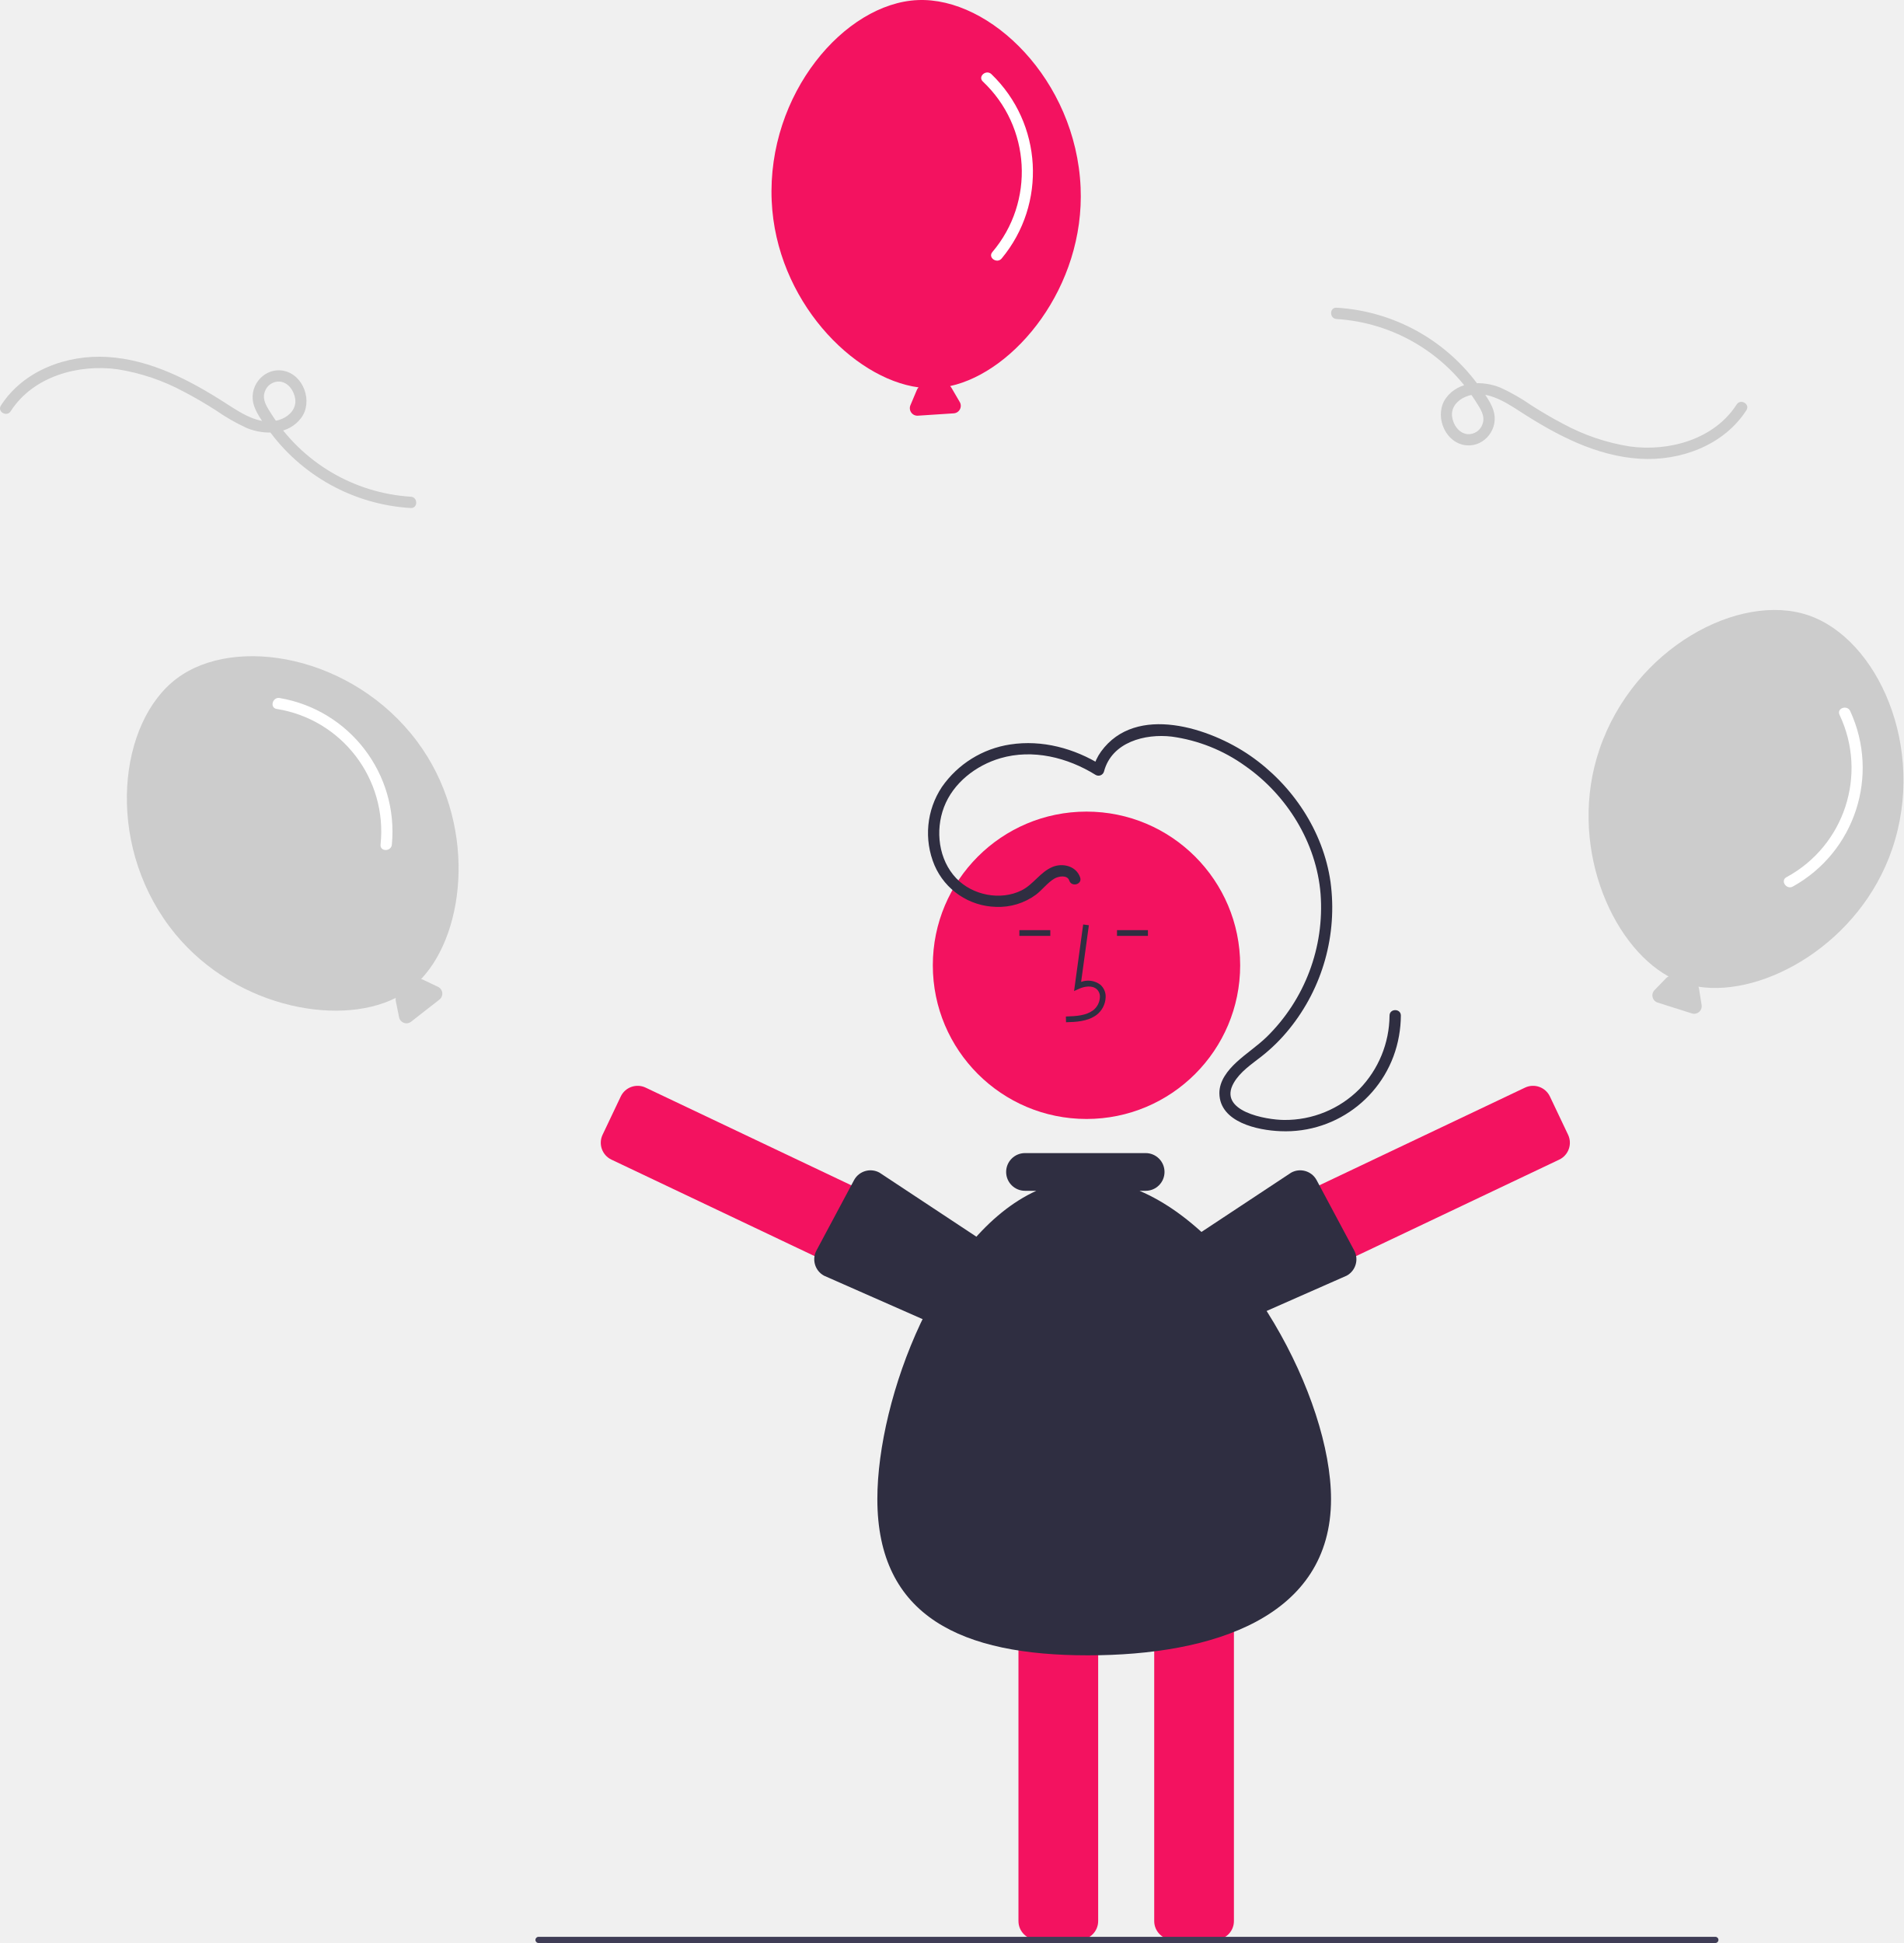
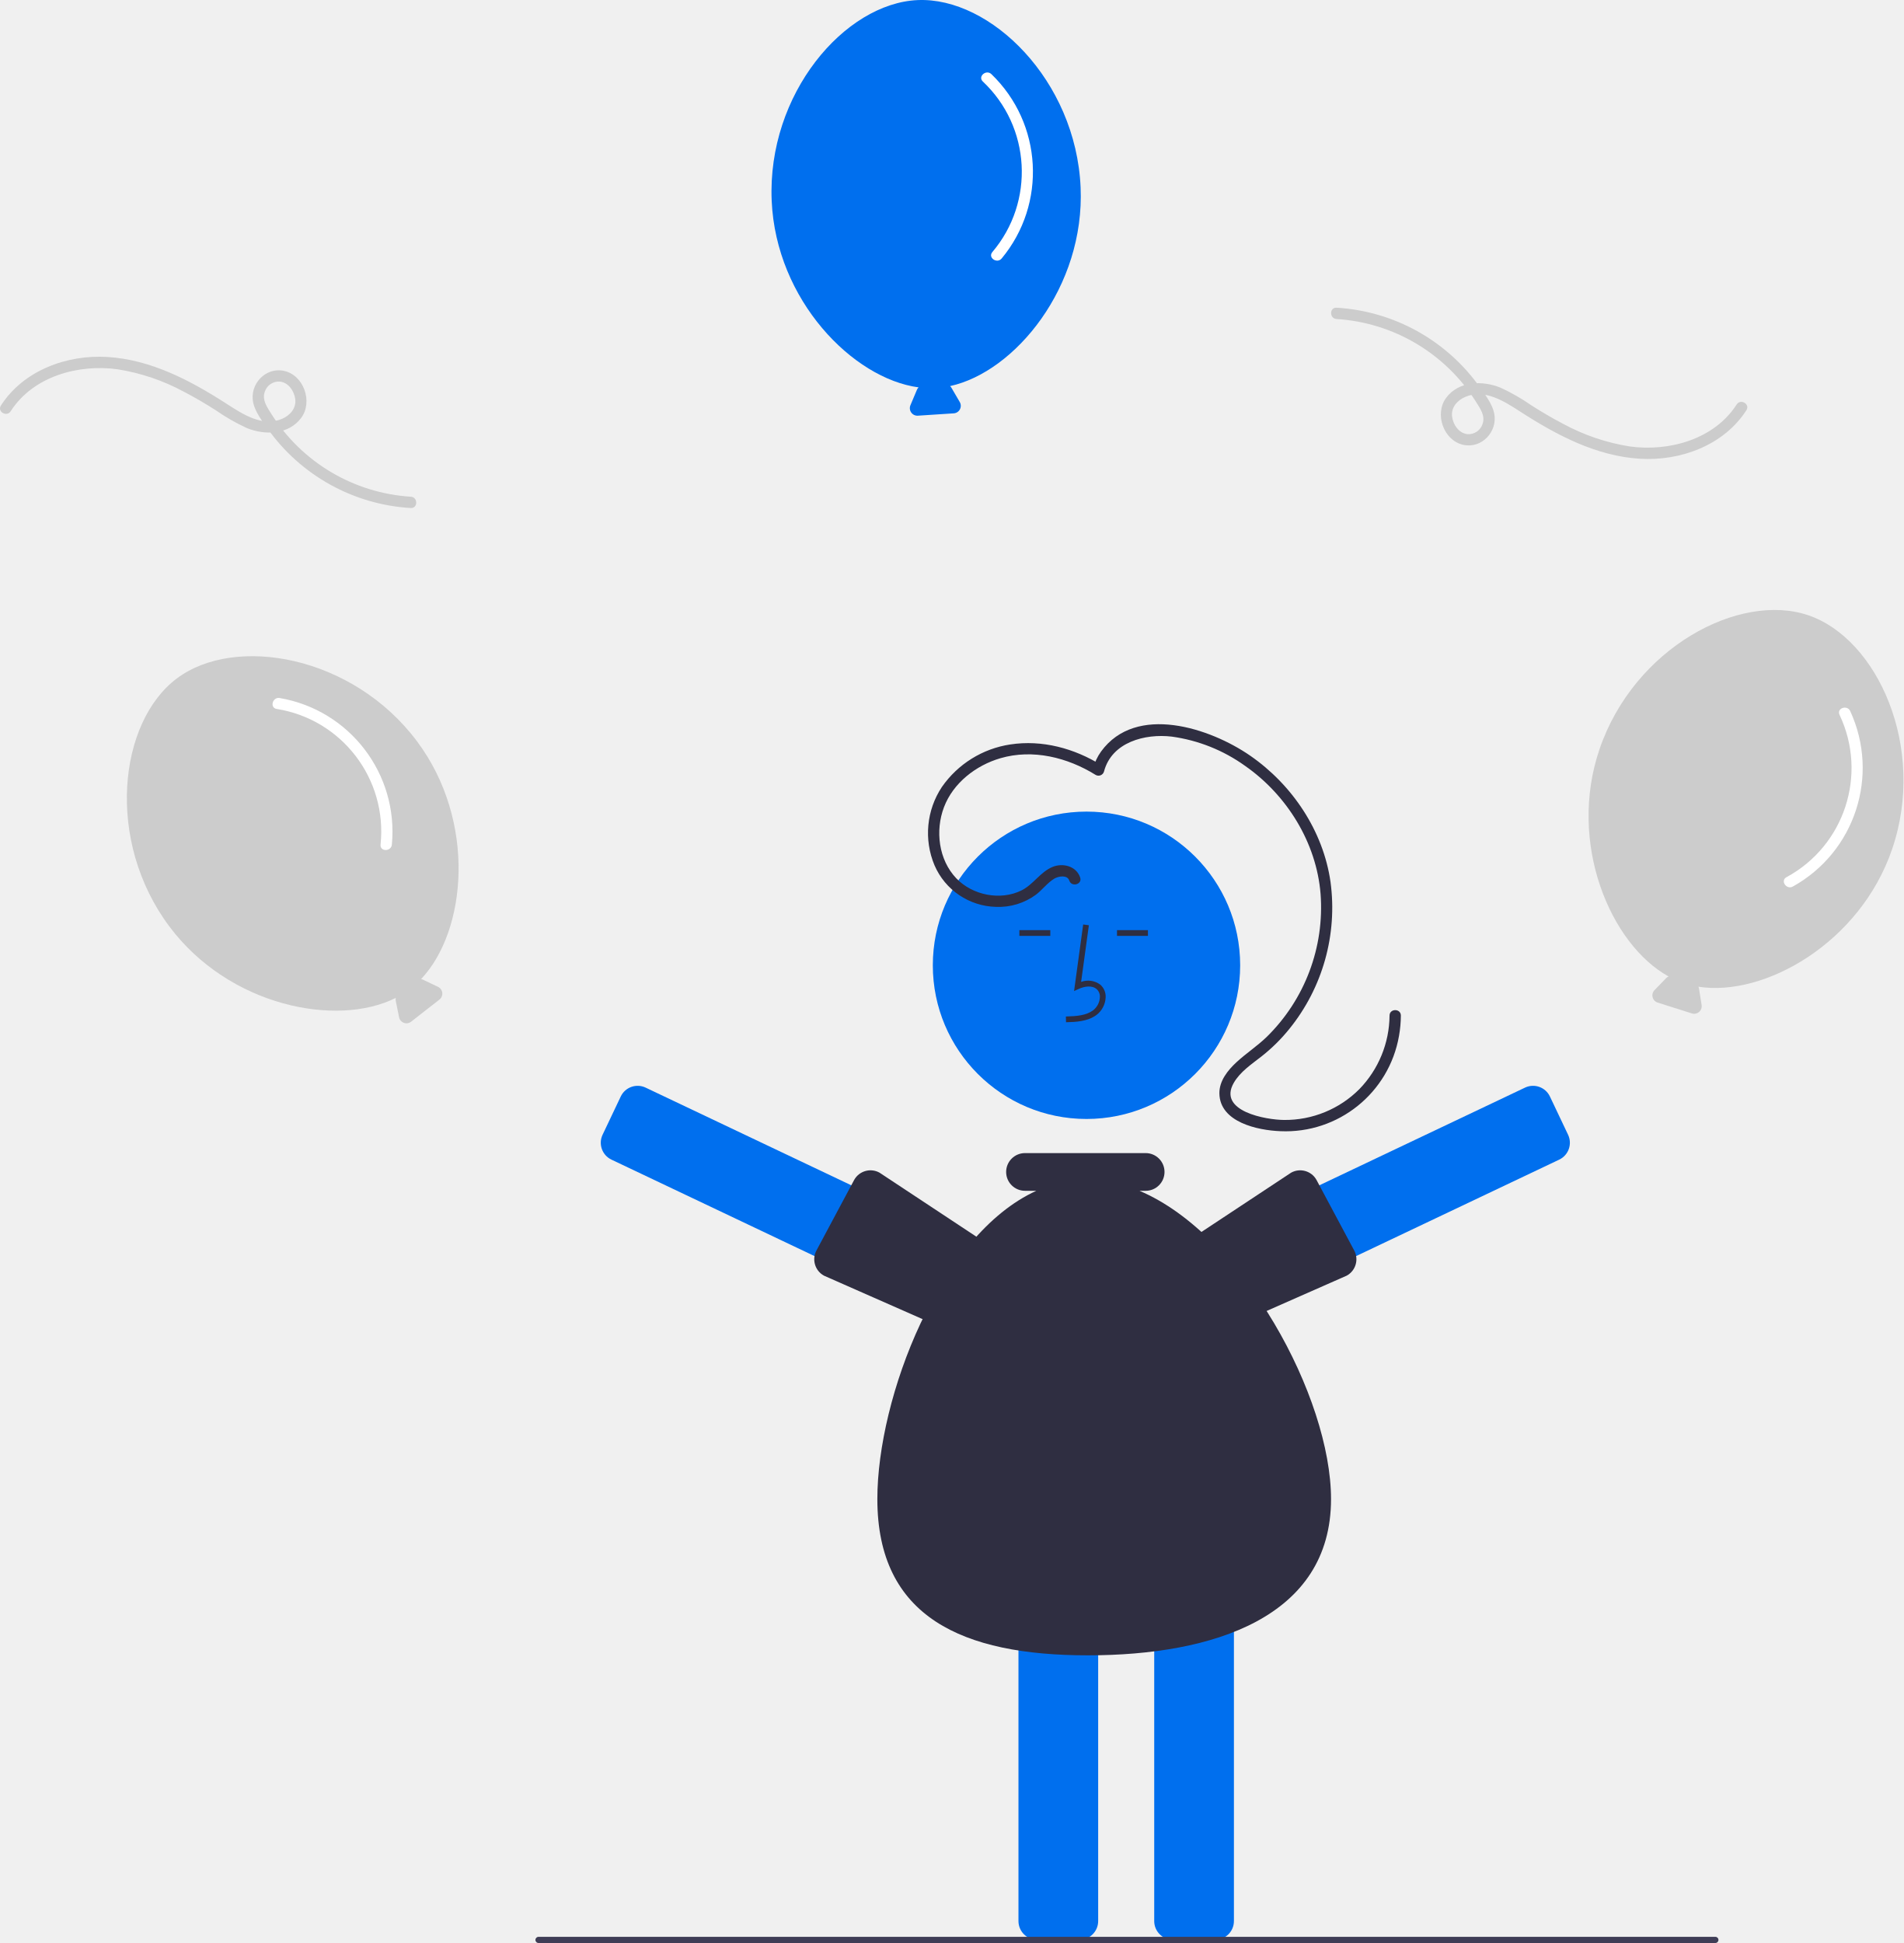
<svg xmlns="http://www.w3.org/2000/svg" data-name="Layer 1" width="616.258" height="629" viewBox="0 0 616.258 629">
  <path d="M426.896,375.502c-20.785-27.815-58.827-34.528-77.73-20.403s-23.246,52.51-2.461,80.326c19.239,25.747,54.096,32.768,73.295,23.122a2.411,2.411,0,0,0-.011.914l1.082,5.351a2.442,2.442,0,0,0,3.896,1.44l9.166-7.161a2.442,2.442,0,0,0-.454-4.129l-4.931-2.345a2.417,2.417,0,0,0-.543-.17C443.004,436.803,446.177,401.305,426.896,375.502Z" transform="translate(-291.8712 -135.5)" fill="#ccc" />
  <path d="M381.431,365a40.17,40.17,0,0,1,33.644,43.918c-.223,2.345,3.441,2.33,3.662,0a43.923,43.923,0,0,0-36.332-47.45C380.099,361.077,379.108,364.606,381.431,365Z" transform="translate(-291.8712 -135.5)" fill="#fff" />
  <path d="M904.468,410.328c11.184-32.873-4.794-68.043-27.135-75.644s-56.453,10.527-67.637,43.4c-10.352,30.428,3.57,63.146,22.383,73.524a2.411,2.411,0,0,0-.76.508l-3.801,3.919a2.442,2.442,0,0,0,1.016,4.028l11.089,3.509a2.442,2.442,0,0,0,3.148-2.71l-.855-5.392a2.417,2.417,0,0,0-.166-.544C863.023,458.281,894.093,440.822,904.468,410.328Z" transform="translate(-291.8712 -135.5)" fill="#ccc" />
  <path d="M887.416,366.893a40.17,40.17,0,0,1-17.192,52.585c-2.06,1.142.025,4.155,2.071,3.02a43.923,43.923,0,0,0,18.584-56.8C889.898,363.576,886.428,364.755,887.416,366.893Z" transform="translate(-291.8712 -135.5)" fill="#fff" />
-   <path d="M641.717,196.15c-1.52-34.69-29.181-61.654-52.757-60.622s-48.774,30.312-47.254,65.002c1.407,32.11,26.262,57.536,47.56,60.372a2.411,2.411,0,0,0-.524.749l-2.118,5.032a2.442,2.442,0,0,0,2.41,3.384l11.607-.758a2.442,2.442,0,0,0,1.949-3.668l-2.755-4.714a2.417,2.417,0,0,0-.352-.446C620.52,255.882,643.127,228.33,641.717,196.15Z" transform="translate(-291.8712 -135.5)" fill="#f31260" />
+   <path d="M641.717,196.15c-1.52-34.69-29.181-61.654-52.757-60.622s-48.774,30.312-47.254,65.002c1.407,32.11,26.262,57.536,47.56,60.372a2.411,2.411,0,0,0-.524.749l-2.118,5.032a2.442,2.442,0,0,0,2.41,3.384l11.607-.758a2.442,2.442,0,0,0,1.949-3.668l-2.755-4.714a2.417,2.417,0,0,0-.352-.446C620.52,255.882,643.127,228.33,641.717,196.15Z" transform="translate(-291.8712 -135.5)" fill="#006FEE" />
  <path d="M610.053,161.876a40.17,40.17,0,0,1,3.081,55.238c-1.505,1.812,1.532,3.862,3.027,2.062a43.923,43.923,0,0,0-3.316-59.67C611.161,157.883,608.356,160.242,610.053,161.876Z" transform="translate(-291.8712 -135.5)" fill="#fff" />
-   <circle cx="351.752" cy="312.489" r="49.752" fill="#f31260" />
-   <path d="M641.361,763.448H627.641a6.049,6.049,0,0,1-6.042-6.042v-114.355a6.049,6.049,0,0,1,6.042-6.042h13.72a6.049,6.049,0,0,1,6.042,6.042v114.355A6.049,6.049,0,0,1,641.361,763.448Z" transform="translate(-291.8712 -135.5)" fill="#f31260" />
-   <path d="M685.311,763.448h-13.72a6.049,6.049,0,0,1-6.042-6.042v-114.355a6.049,6.049,0,0,1,6.042-6.042H685.311a6.049,6.049,0,0,1,6.042,6.042v114.355A6.049,6.049,0,0,1,685.311,763.448Z" transform="translate(-291.8712 -135.5)" fill="#f31260" />
-   <path d="M607.058,544.697l-5.886,12.394a6.049,6.049,0,0,1-8.05,2.866L489.823,510.901a6.049,6.049,0,0,1-2.866-8.05l5.886-12.394a6.049,6.049,0,0,1,8.05-2.866l103.299,49.056A6.049,6.049,0,0,1,607.058,544.697Z" transform="translate(-291.8712 -135.5)" fill="#f31260" />
+   <circle cx="351.752" cy="312.489" r="49.752" fill="#006FEE" />
+   <path d="M641.361,763.448H627.641a6.049,6.049,0,0,1-6.042-6.042v-114.355a6.049,6.049,0,0,1,6.042-6.042h13.72a6.049,6.049,0,0,1,6.042,6.042v114.355A6.049,6.049,0,0,1,641.361,763.448Z" transform="translate(-291.8712 -135.5)" fill="#006FEE" />
+   <path d="M685.311,763.448h-13.72a6.049,6.049,0,0,1-6.042-6.042v-114.355a6.049,6.049,0,0,1,6.042-6.042H685.311a6.049,6.049,0,0,1,6.042,6.042v114.355A6.049,6.049,0,0,1,685.311,763.448Z" transform="translate(-291.8712 -135.5)" fill="#006FEE" />
+   <path d="M607.058,544.697l-5.886,12.394a6.049,6.049,0,0,1-8.05,2.866L489.823,510.901a6.049,6.049,0,0,1-2.866-8.05l5.886-12.394a6.049,6.049,0,0,1,8.05-2.866l103.299,49.056A6.049,6.049,0,0,1,607.058,544.697Z" transform="translate(-291.8712 -135.5)" fill="#006FEE" />
  <path d="M622.62,551.34a5.995,5.995,0,0,1-.631,4.13l-6.631,12.011a6.05,6.05,0,0,1-8.211,2.37l-48.542-21.399a6.048,6.048,0,0,1-2.369-8.21l-0-0L568.4,517.485a6.042,6.042,0,0,1,8.21-2.369l43.597,28.819c1.413.78,1.85,5.388,2.298,6.938C622.55,551.029,622.588,551.184,622.62,551.34Z" transform="translate(-291.8712 -135.5)" fill="#2f2e41" />
-   <path d="M682.303,536.646l103.299-49.056a6.049,6.049,0,0,1,8.05,2.866l5.886,12.394a6.049,6.049,0,0,1-2.866,8.05L693.373,559.957a6.049,6.049,0,0,1-8.05-2.866l-5.886-12.394A6.049,6.049,0,0,1,682.303,536.646Z" transform="translate(-291.8712 -135.5)" fill="#f31260" />
+   <path d="M682.303,536.646l103.299-49.056a6.049,6.049,0,0,1,8.05,2.866l5.886,12.394a6.049,6.049,0,0,1-2.866,8.05L693.373,559.957a6.049,6.049,0,0,1-8.05-2.866l-5.886-12.394A6.049,6.049,0,0,1,682.303,536.646Z" transform="translate(-291.8712 -135.5)" fill="#006FEE" />
  <path d="M663.989,550.874c.448-1.551.885-6.158,2.298-6.938l43.597-28.819a6.042,6.042,0,0,1,8.21,2.369l12.164,22.756-0.0 0a6.048,6.048,0,0,1-2.369,8.21l-48.542,21.399a6.05,6.05,0,0,1-8.211-2.37l-6.631-12.011a5.995,5.995,0,0,1-.631-4.13C663.906,551.184,663.944,551.029,663.989,550.874Z" transform="translate(-291.8712 -135.5)" fill="#2f2e41" />
  <path d="M637,466.428l-.052-1.859c3.459-.096,6.508-.313,8.8-1.987a5.715,5.715,0,0,0,2.214-4.21,3.267,3.267,0,0,0-1.072-2.691c-1.521-1.285-3.969-.869-5.752-.051l-1.538.705,2.95-21.558,1.842.252-2.509,18.338a6.563,6.563,0,0,1,6.208.893,5.086,5.086,0,0,1,1.729,4.176,7.56,7.56,0,0,1-2.975,5.646C643.9,466.235,640.074,466.342,637,466.428Z" transform="translate(-291.8712 -135.5)" fill="#2f2e41" />
  <rect x="361.629" y="301.112" width="10.013" height="1.859" fill="#2f2e41" />
  <rect x="330.023" y="301.112" width="10.013" height="1.859" fill="#2f2e41" />
  <path d="M660.774,520.994h2.006a6.104,6.104,0,1,0,0-12.208H623.714a6.104,6.104,0,0,0,0,12.208h3.67c-31.352,14.264-51.47,66.955-51.47,99.79,0,38.252,27.607,50.59,68.166,50.59s78.712-12.339,78.712-50.59C722.792,587.949,694.454,535.259,660.774,520.994Z" transform="translate(-291.8712 -135.5)" fill="#2f2e41" />
  <path d="M641.574,419.575c-1.212-3.684-5.585-4.815-8.951-3.425-3.947,1.63-6.185,5.667-9.997,7.575-6.856,3.432-15.952,1.589-21.179-3.913-5.716-6.016-6.842-15.405-3.965-23.002,2.975-7.856,10.355-13.542,18.257-15.851,10.5-3.069,21.765-.253,30.86,5.408a1.848,1.848,0,0,0,2.69-1.094c2.501-9.555,13.289-12.336,21.958-11.311a53.079,53.079,0,0,1,23.712,9.463c13.552,9.455,23.106,24.856,24.445,41.435a58.686,58.686,0,0,1-17.45,46.332c-3.055,2.948-6.615,5.267-9.73,8.139-2.837,2.617-5.634,6.06-5.577,10.133.13,9.367,12.456,11.95,19.75,12.231a37.291,37.291,0,0,0,38.399-30.836,38.541,38.541,0,0,0,.602-6.585c.011-2.357-3.652-2.36-3.662,0a34.541,34.541,0,0,1-9.777,23.814,33.922,33.922,0,0,1-24.349,9.972c-5.823-.029-21.6-2.79-16.312-12.001,2.067-3.602,5.777-6.054,8.975-8.56a56.152,56.152,0,0,0,9.005-8.889,62.398,62.398,0,0,0,13.347-47.612c-2.361-16.515-12.374-31.438-25.997-40.862-12.97-8.973-36.942-16.908-48.278-1.362a16.437,16.437,0,0,0-2.591,5.525l2.69-1.094c-8.762-5.453-19.207-8.282-29.505-6.705a32.954,32.954,0,0,0-22.14,13.765,26.96,26.96,0,0,0-2.39,25.342,22.264,22.264,0,0,0,19.953,13.473,20.382,20.382,0,0,0,12.894-3.946c2.086-1.591,3.689-3.843,5.947-5.197,1.293-.776,4.2-1.32,4.836.612.733,2.229,4.271,1.274,3.532-.974Z" transform="translate(-291.8712 -135.5)" fill="#2f2e41" />
  <path d="M724.586,238.774a57.623,57.623,0,0,1,45.071,26.697c1.364,2.181,3.146,4.578,2.201,7.263a4.775,4.775,0,0,1-4.948,3.305c-2.785-.339-4.582-3.063-4.925-5.674-.389-2.961,1.7-5.286,4.279-6.386,6.303-2.689,12.662,1.466,17.796,4.782,11.698,7.556,24.565,14.389,38.74,15.25,13.115.797,27.179-4.346,34.474-15.719,1.276-1.99-1.893-3.828-3.162-1.849-7.235,11.28-21.86,15.331-34.577,13.587a67.219,67.219,0,0,1-21.636-7.345c-3.495-1.814-6.885-3.825-10.207-5.939a65.129,65.129,0,0,0-10.011-5.739c-5.837-2.398-13.565-2.211-17.642,3.31-3.804,5.151-.864,13.725,5.498,15.173,6.03,1.372,11.312-4.298,10.071-10.228-.635-3.033-2.919-6.001-4.687-8.48A61.29,61.29,0,0,0,724.586,235.112c-2.356-.117-2.35,3.546,0,3.662Z" transform="translate(-291.8712 -135.5)" fill="#ccc" />
  <path d="M424.856,296.298a57.623,57.623,0,0,1-45.071-26.697c-1.364-2.181-3.146-4.578-2.201-7.263a4.775,4.775,0,0,1,4.948-3.305c2.785.339,4.582,3.063,4.925,5.674.389,2.961-1.7,5.286-4.279,6.386-6.303,2.689-12.662-1.466-17.796-4.782-11.698-7.556-24.565-14.389-38.74-15.25-13.115-.797-27.179,4.346-34.474,15.719-1.276,1.99,1.893,3.828,3.162,1.849,7.235-11.28,21.86-15.331,34.577-13.587a67.219,67.219,0,0,1,21.636,7.345c3.495,1.814,6.885,3.825,10.207,5.939a65.13,65.13,0,0,0,10.011,5.739c5.837,2.398,13.565,2.211,17.642-3.31,3.804-5.151.864-13.725-5.498-15.173-6.03-1.372-11.312,4.298-10.071,10.228.635,3.033,2.919,6.001,4.687,8.48A61.29,61.29,0,0,0,424.856,299.96c2.356.117,2.35-3.546,0-3.662Z" transform="translate(-291.8712 -135.5)" fill="#ccc" />
  <path d="M847.218,764.5h-381a1,1,0,0,1,0-2h381a1,1,0,0,1,0,2Z" transform="translate(-291.8712 -135.5)" fill="#3f3d56" />
</svg>
